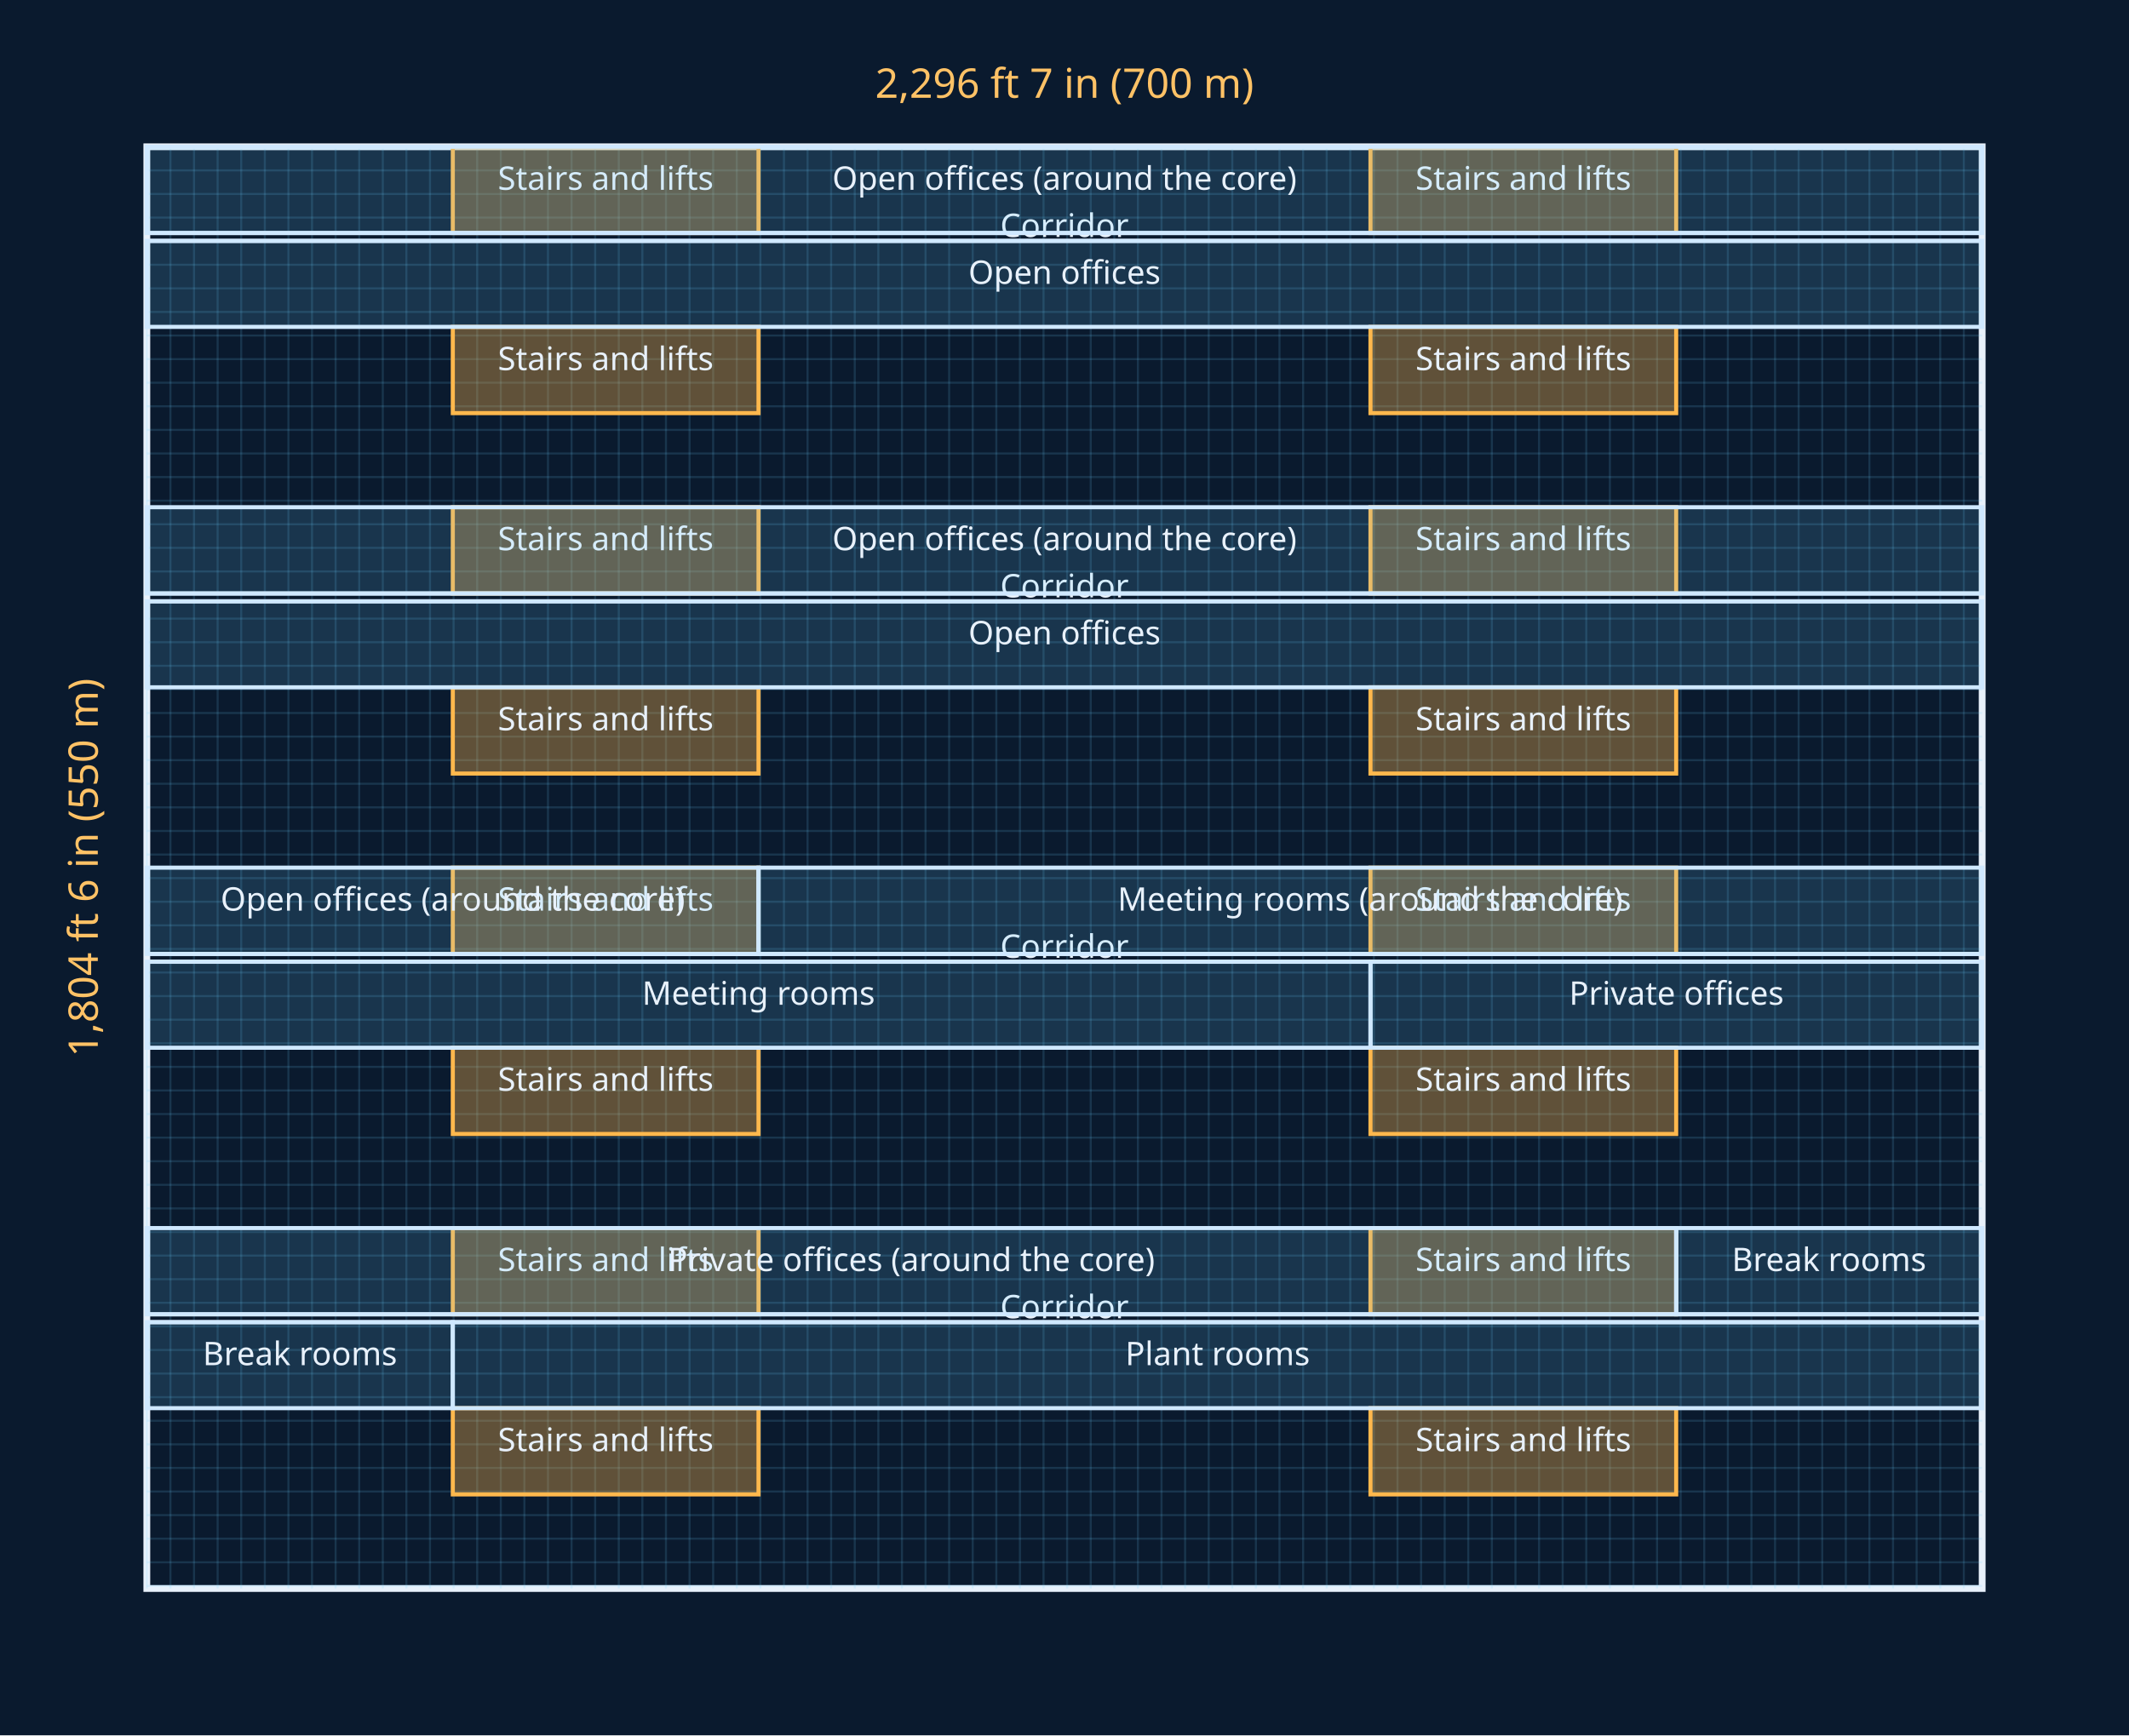
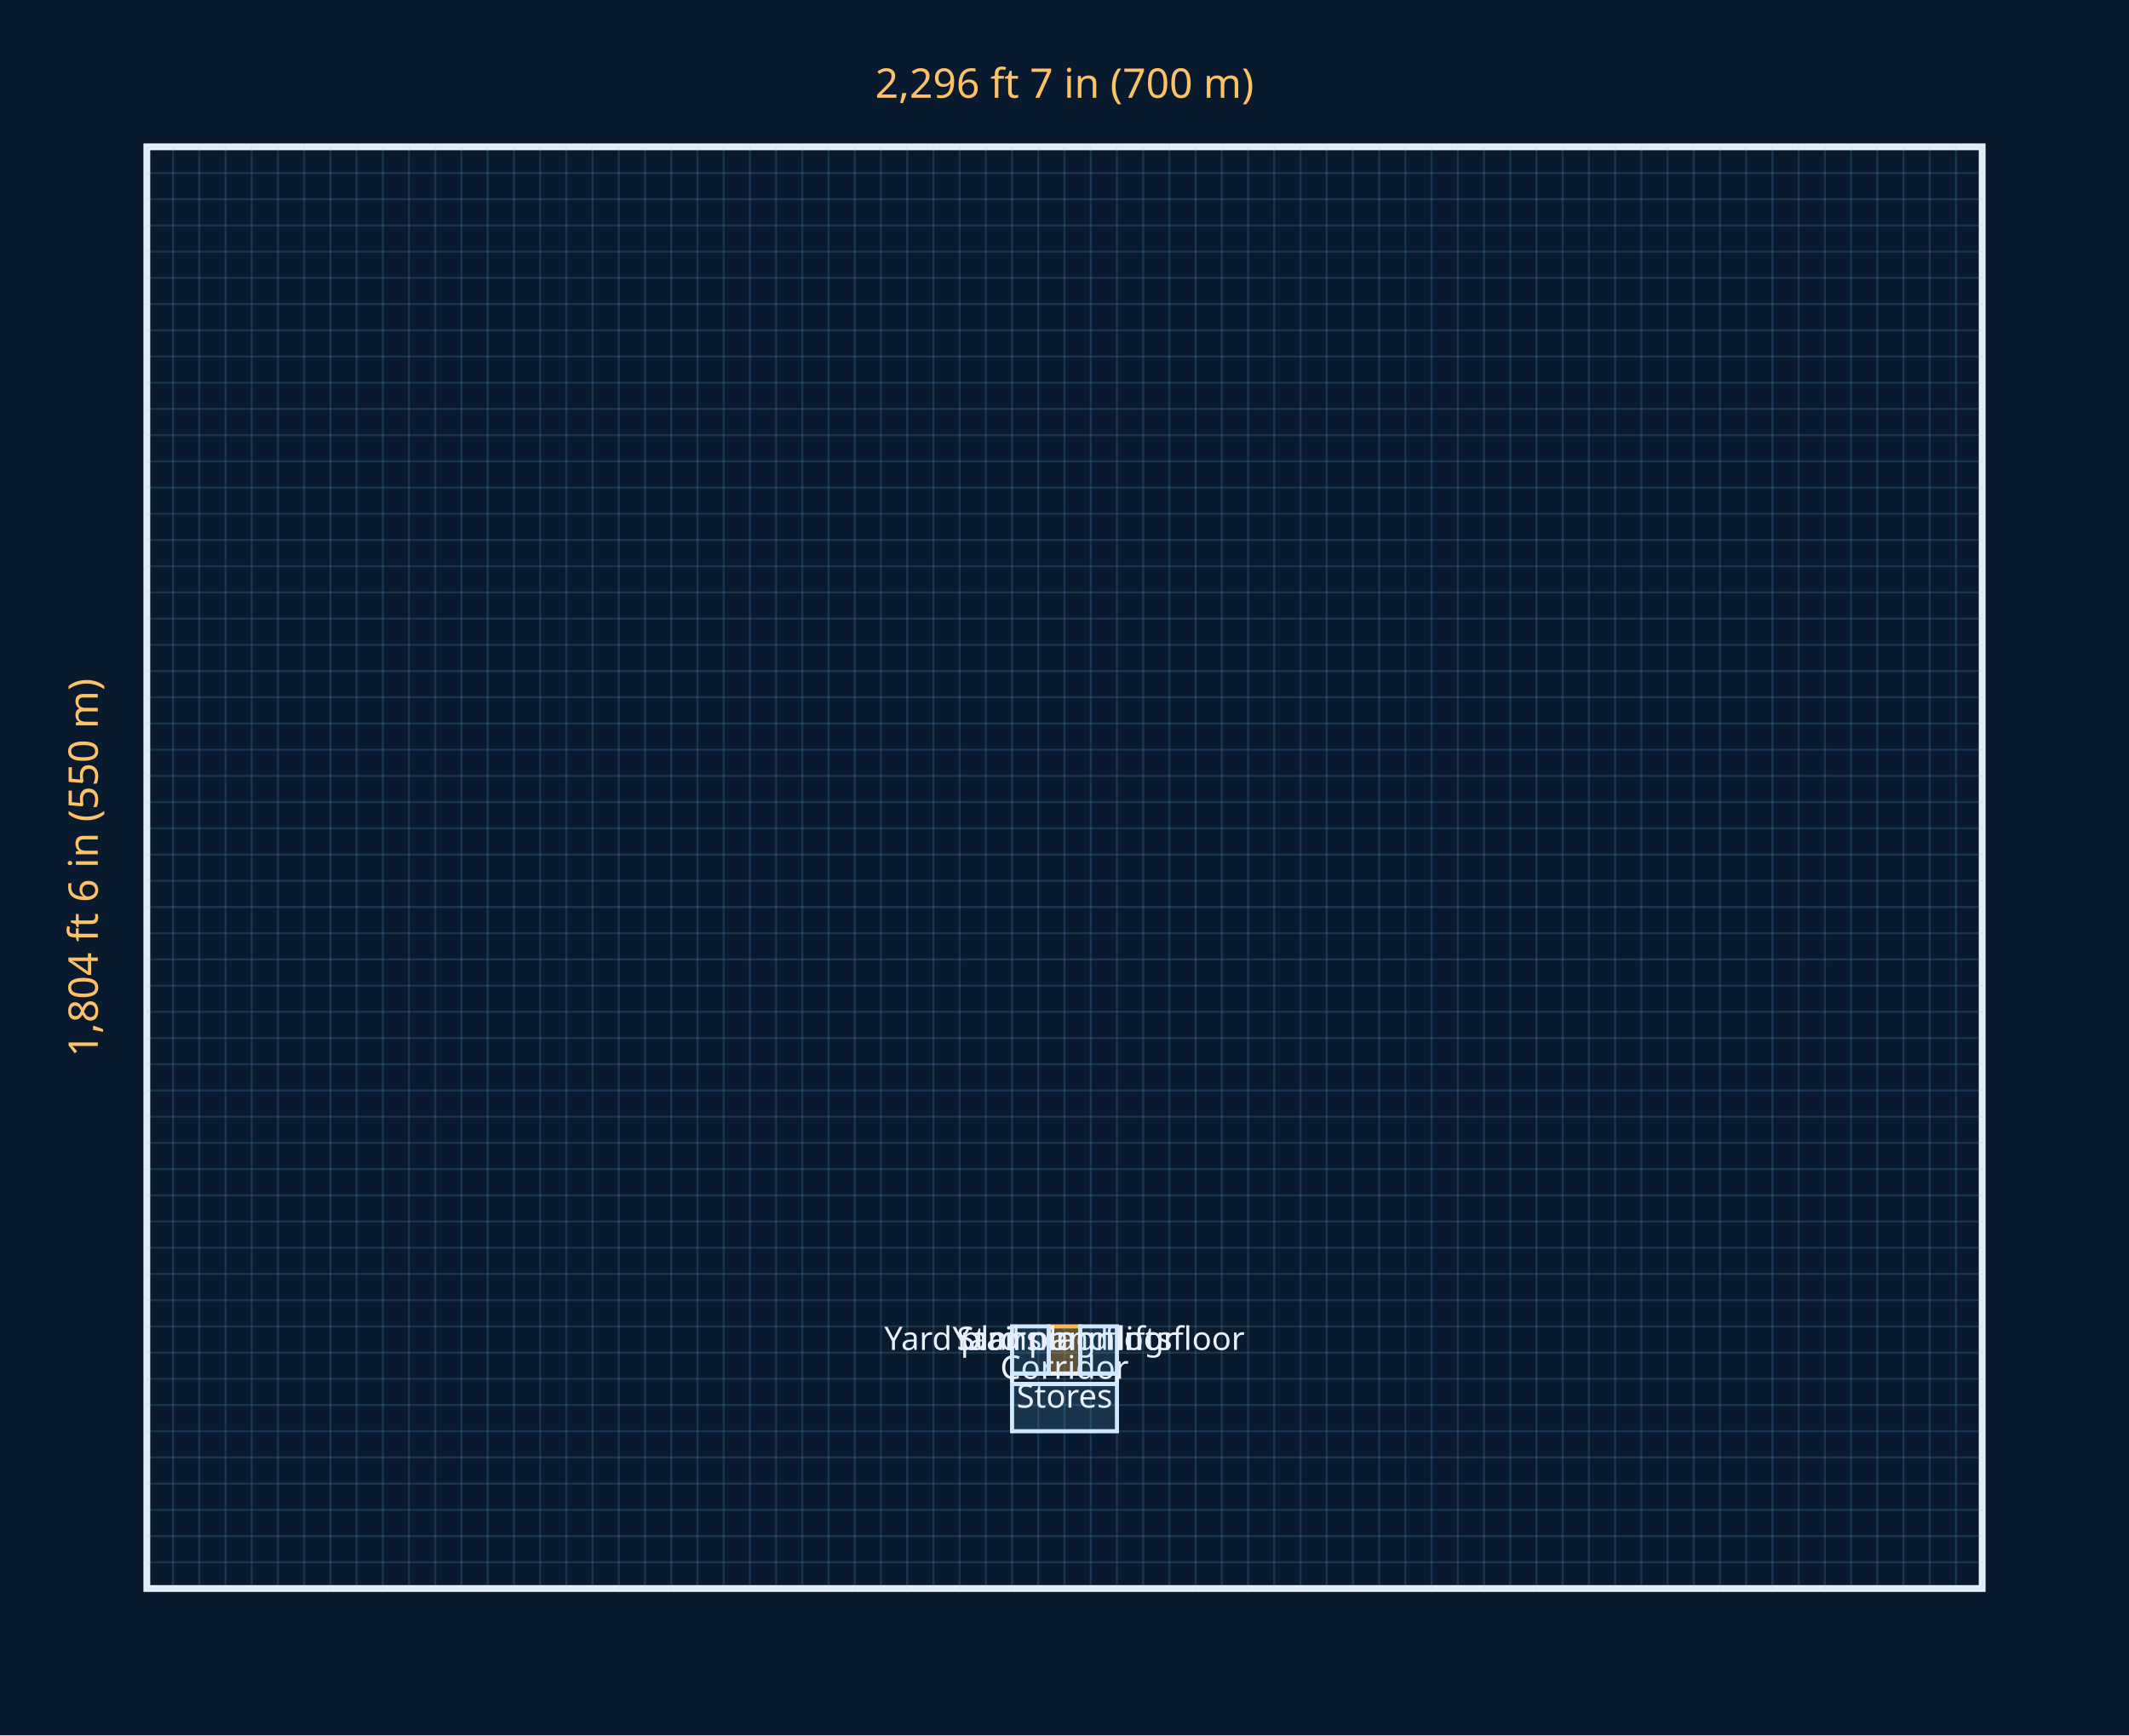
<svg xmlns="http://www.w3.org/2000/svg" viewBox="-56.0 -56.0 812.0 662.0" font-family="Segoe UI, sans-serif">
  <rect x="-56.0" y="-56.0" width="812.0" height="662.0" fill="#0a1a2e" />
  <rect x="0" y="0" width="700.0" height="550.0" fill="none" stroke="#e8f1fb" stroke-width="2.59" />
  <line x1="0.0" y1="0" x2="0.0" y2="550.0" stroke="#6fd0ff" stroke-opacity=".15" stroke-width="0.78" />
-   <line x1="9.0" y1="0" x2="9.0" y2="550.0" stroke="#6fd0ff" stroke-opacity=".15" stroke-width="0.78" />
-   <line x1="18.0" y1="0" x2="18.0" y2="550.0" stroke="#6fd0ff" stroke-opacity=".15" stroke-width="0.78" />
-   <line x1="27.0" y1="0" x2="27.0" y2="550.0" stroke="#6fd0ff" stroke-opacity=".15" stroke-width="0.78" />
-   <line x1="36.0" y1="0" x2="36.0" y2="550.0" stroke="#6fd0ff" stroke-opacity=".15" stroke-width="0.78" />
-   <line x1="45.0" y1="0" x2="45.0" y2="550.0" stroke="#6fd0ff" stroke-opacity=".15" stroke-width="0.78" />
-   <line x1="54.0" y1="0" x2="54.0" y2="550.0" stroke="#6fd0ff" stroke-opacity=".15" stroke-width="0.78" />
-   <line x1="63.0" y1="0" x2="63.0" y2="550.0" stroke="#6fd0ff" stroke-opacity=".15" stroke-width="0.78" />
-   <line x1="72.0" y1="0" x2="72.0" y2="550.0" stroke="#6fd0ff" stroke-opacity=".15" stroke-width="0.78" />
-   <line x1="81.0" y1="0" x2="81.0" y2="550.0" stroke="#6fd0ff" stroke-opacity=".15" stroke-width="0.78" />
+   <line x1="10.0" y1="0" x2="10.0" y2="550.0" stroke="#6fd0ff" stroke-opacity=".15" stroke-width="0.78" />
+   <line x1="20.0" y1="0" x2="20.0" y2="550.0" stroke="#6fd0ff" stroke-opacity=".15" stroke-width="0.78" />
+   <line x1="30.0" y1="0" x2="30.0" y2="550.0" stroke="#6fd0ff" stroke-opacity=".15" stroke-width="0.78" />
+   <line x1="40.0" y1="0" x2="40.0" y2="550.0" stroke="#6fd0ff" stroke-opacity=".15" stroke-width="0.78" />
+   <line x1="50.0" y1="0" x2="50.0" y2="550.0" stroke="#6fd0ff" stroke-opacity=".15" stroke-width="0.78" />
+   <line x1="60.0" y1="0" x2="60.0" y2="550.0" stroke="#6fd0ff" stroke-opacity=".15" stroke-width="0.78" />
+   <line x1="70.0" y1="0" x2="70.0" y2="550.0" stroke="#6fd0ff" stroke-opacity=".15" stroke-width="0.78" />
+   <line x1="80.0" y1="0" x2="80.0" y2="550.0" stroke="#6fd0ff" stroke-opacity=".15" stroke-width="0.78" />
  <line x1="90.0" y1="0" x2="90.0" y2="550.0" stroke="#6fd0ff" stroke-opacity=".15" stroke-width="0.78" />
-   <line x1="99.0" y1="0" x2="99.0" y2="550.0" stroke="#6fd0ff" stroke-opacity=".15" stroke-width="0.78" />
-   <line x1="108.0" y1="0" x2="108.0" y2="550.0" stroke="#6fd0ff" stroke-opacity=".15" stroke-width="0.78" />
-   <line x1="117.0" y1="0" x2="117.0" y2="550.0" stroke="#6fd0ff" stroke-opacity=".15" stroke-width="0.78" />
-   <line x1="126.0" y1="0" x2="126.0" y2="550.0" stroke="#6fd0ff" stroke-opacity=".15" stroke-width="0.78" />
-   <line x1="135.0" y1="0" x2="135.0" y2="550.0" stroke="#6fd0ff" stroke-opacity=".15" stroke-width="0.78" />
-   <line x1="144.0" y1="0" x2="144.0" y2="550.0" stroke="#6fd0ff" stroke-opacity=".15" stroke-width="0.78" />
-   <line x1="153.0" y1="0" x2="153.0" y2="550.0" stroke="#6fd0ff" stroke-opacity=".15" stroke-width="0.78" />
-   <line x1="162.0" y1="0" x2="162.0" y2="550.0" stroke="#6fd0ff" stroke-opacity=".15" stroke-width="0.78" />
-   <line x1="171.0" y1="0" x2="171.0" y2="550.0" stroke="#6fd0ff" stroke-opacity=".15" stroke-width="0.78" />
+   <line x1="100.0" y1="0" x2="100.0" y2="550.0" stroke="#6fd0ff" stroke-opacity=".15" stroke-width="0.78" />
+   <line x1="110.0" y1="0" x2="110.0" y2="550.0" stroke="#6fd0ff" stroke-opacity=".15" stroke-width="0.78" />
+   <line x1="120.0" y1="0" x2="120.0" y2="550.0" stroke="#6fd0ff" stroke-opacity=".15" stroke-width="0.78" />
+   <line x1="130.0" y1="0" x2="130.0" y2="550.0" stroke="#6fd0ff" stroke-opacity=".15" stroke-width="0.78" />
+   <line x1="140.0" y1="0" x2="140.0" y2="550.0" stroke="#6fd0ff" stroke-opacity=".15" stroke-width="0.78" />
+   <line x1="150.0" y1="0" x2="150.0" y2="550.0" stroke="#6fd0ff" stroke-opacity=".15" stroke-width="0.78" />
+   <line x1="160.0" y1="0" x2="160.0" y2="550.0" stroke="#6fd0ff" stroke-opacity=".15" stroke-width="0.78" />
+   <line x1="170.0" y1="0" x2="170.0" y2="550.0" stroke="#6fd0ff" stroke-opacity=".15" stroke-width="0.78" />
  <line x1="180.0" y1="0" x2="180.0" y2="550.0" stroke="#6fd0ff" stroke-opacity=".15" stroke-width="0.78" />
-   <line x1="189.0" y1="0" x2="189.0" y2="550.0" stroke="#6fd0ff" stroke-opacity=".15" stroke-width="0.78" />
-   <line x1="198.0" y1="0" x2="198.0" y2="550.0" stroke="#6fd0ff" stroke-opacity=".15" stroke-width="0.78" />
-   <line x1="207.0" y1="0" x2="207.0" y2="550.0" stroke="#6fd0ff" stroke-opacity=".15" stroke-width="0.78" />
-   <line x1="216.0" y1="0" x2="216.0" y2="550.0" stroke="#6fd0ff" stroke-opacity=".15" stroke-width="0.78" />
-   <line x1="225.0" y1="0" x2="225.0" y2="550.0" stroke="#6fd0ff" stroke-opacity=".15" stroke-width="0.78" />
-   <line x1="234.0" y1="0" x2="234.0" y2="550.0" stroke="#6fd0ff" stroke-opacity=".15" stroke-width="0.78" />
-   <line x1="243.0" y1="0" x2="243.0" y2="550.0" stroke="#6fd0ff" stroke-opacity=".15" stroke-width="0.78" />
-   <line x1="252.0" y1="0" x2="252.0" y2="550.0" stroke="#6fd0ff" stroke-opacity=".15" stroke-width="0.78" />
-   <line x1="261.0" y1="0" x2="261.0" y2="550.0" stroke="#6fd0ff" stroke-opacity=".15" stroke-width="0.78" />
+   <line x1="190.0" y1="0" x2="190.0" y2="550.0" stroke="#6fd0ff" stroke-opacity=".15" stroke-width="0.78" />
+   <line x1="200.0" y1="0" x2="200.0" y2="550.0" stroke="#6fd0ff" stroke-opacity=".15" stroke-width="0.78" />
+   <line x1="210.0" y1="0" x2="210.0" y2="550.0" stroke="#6fd0ff" stroke-opacity=".15" stroke-width="0.78" />
+   <line x1="220.0" y1="0" x2="220.0" y2="550.0" stroke="#6fd0ff" stroke-opacity=".15" stroke-width="0.78" />
+   <line x1="230.0" y1="0" x2="230.0" y2="550.0" stroke="#6fd0ff" stroke-opacity=".15" stroke-width="0.78" />
+   <line x1="240.0" y1="0" x2="240.0" y2="550.0" stroke="#6fd0ff" stroke-opacity=".15" stroke-width="0.78" />
+   <line x1="250.0" y1="0" x2="250.0" y2="550.0" stroke="#6fd0ff" stroke-opacity=".15" stroke-width="0.78" />
+   <line x1="260.0" y1="0" x2="260.0" y2="550.0" stroke="#6fd0ff" stroke-opacity=".15" stroke-width="0.78" />
  <line x1="270.0" y1="0" x2="270.0" y2="550.0" stroke="#6fd0ff" stroke-opacity=".15" stroke-width="0.78" />
-   <line x1="279.0" y1="0" x2="279.0" y2="550.0" stroke="#6fd0ff" stroke-opacity=".15" stroke-width="0.78" />
-   <line x1="288.0" y1="0" x2="288.0" y2="550.0" stroke="#6fd0ff" stroke-opacity=".15" stroke-width="0.78" />
-   <line x1="297.0" y1="0" x2="297.0" y2="550.0" stroke="#6fd0ff" stroke-opacity=".15" stroke-width="0.78" />
-   <line x1="306.0" y1="0" x2="306.0" y2="550.0" stroke="#6fd0ff" stroke-opacity=".15" stroke-width="0.78" />
-   <line x1="315.0" y1="0" x2="315.0" y2="550.0" stroke="#6fd0ff" stroke-opacity=".15" stroke-width="0.78" />
-   <line x1="324.0" y1="0" x2="324.0" y2="550.0" stroke="#6fd0ff" stroke-opacity=".15" stroke-width="0.78" />
-   <line x1="333.0" y1="0" x2="333.0" y2="550.0" stroke="#6fd0ff" stroke-opacity=".15" stroke-width="0.78" />
-   <line x1="342.0" y1="0" x2="342.0" y2="550.0" stroke="#6fd0ff" stroke-opacity=".15" stroke-width="0.78" />
-   <line x1="351.0" y1="0" x2="351.0" y2="550.0" stroke="#6fd0ff" stroke-opacity=".15" stroke-width="0.78" />
+   <line x1="280.0" y1="0" x2="280.0" y2="550.0" stroke="#6fd0ff" stroke-opacity=".15" stroke-width="0.78" />
+   <line x1="290.0" y1="0" x2="290.0" y2="550.0" stroke="#6fd0ff" stroke-opacity=".15" stroke-width="0.78" />
+   <line x1="300.0" y1="0" x2="300.0" y2="550.0" stroke="#6fd0ff" stroke-opacity=".15" stroke-width="0.78" />
+   <line x1="310.0" y1="0" x2="310.0" y2="550.0" stroke="#6fd0ff" stroke-opacity=".15" stroke-width="0.78" />
+   <line x1="320.0" y1="0" x2="320.0" y2="550.0" stroke="#6fd0ff" stroke-opacity=".15" stroke-width="0.78" />
+   <line x1="330.0" y1="0" x2="330.0" y2="550.0" stroke="#6fd0ff" stroke-opacity=".15" stroke-width="0.78" />
+   <line x1="340.0" y1="0" x2="340.0" y2="550.0" stroke="#6fd0ff" stroke-opacity=".15" stroke-width="0.78" />
+   <line x1="350.0" y1="0" x2="350.0" y2="550.0" stroke="#6fd0ff" stroke-opacity=".15" stroke-width="0.78" />
  <line x1="360.0" y1="0" x2="360.0" y2="550.0" stroke="#6fd0ff" stroke-opacity=".15" stroke-width="0.78" />
-   <line x1="369.0" y1="0" x2="369.0" y2="550.0" stroke="#6fd0ff" stroke-opacity=".15" stroke-width="0.78" />
-   <line x1="378.0" y1="0" x2="378.0" y2="550.0" stroke="#6fd0ff" stroke-opacity=".15" stroke-width="0.78" />
-   <line x1="387.0" y1="0" x2="387.0" y2="550.0" stroke="#6fd0ff" stroke-opacity=".15" stroke-width="0.78" />
-   <line x1="396.0" y1="0" x2="396.0" y2="550.0" stroke="#6fd0ff" stroke-opacity=".15" stroke-width="0.78" />
-   <line x1="405.0" y1="0" x2="405.0" y2="550.0" stroke="#6fd0ff" stroke-opacity=".15" stroke-width="0.78" />
-   <line x1="414.0" y1="0" x2="414.0" y2="550.0" stroke="#6fd0ff" stroke-opacity=".15" stroke-width="0.78" />
-   <line x1="423.0" y1="0" x2="423.0" y2="550.0" stroke="#6fd0ff" stroke-opacity=".15" stroke-width="0.78" />
-   <line x1="432.0" y1="0" x2="432.0" y2="550.0" stroke="#6fd0ff" stroke-opacity=".15" stroke-width="0.78" />
-   <line x1="441.0" y1="0" x2="441.0" y2="550.0" stroke="#6fd0ff" stroke-opacity=".15" stroke-width="0.78" />
+   <line x1="370.0" y1="0" x2="370.0" y2="550.0" stroke="#6fd0ff" stroke-opacity=".15" stroke-width="0.78" />
+   <line x1="380.0" y1="0" x2="380.0" y2="550.0" stroke="#6fd0ff" stroke-opacity=".15" stroke-width="0.78" />
+   <line x1="390.0" y1="0" x2="390.0" y2="550.0" stroke="#6fd0ff" stroke-opacity=".15" stroke-width="0.78" />
+   <line x1="400.0" y1="0" x2="400.0" y2="550.0" stroke="#6fd0ff" stroke-opacity=".15" stroke-width="0.78" />
+   <line x1="410.0" y1="0" x2="410.0" y2="550.0" stroke="#6fd0ff" stroke-opacity=".15" stroke-width="0.78" />
+   <line x1="420.0" y1="0" x2="420.0" y2="550.0" stroke="#6fd0ff" stroke-opacity=".15" stroke-width="0.78" />
+   <line x1="430.0" y1="0" x2="430.0" y2="550.0" stroke="#6fd0ff" stroke-opacity=".15" stroke-width="0.78" />
+   <line x1="440.0" y1="0" x2="440.0" y2="550.0" stroke="#6fd0ff" stroke-opacity=".15" stroke-width="0.78" />
  <line x1="450.0" y1="0" x2="450.0" y2="550.0" stroke="#6fd0ff" stroke-opacity=".15" stroke-width="0.78" />
-   <line x1="459.0" y1="0" x2="459.0" y2="550.0" stroke="#6fd0ff" stroke-opacity=".15" stroke-width="0.78" />
-   <line x1="468.0" y1="0" x2="468.0" y2="550.0" stroke="#6fd0ff" stroke-opacity=".15" stroke-width="0.78" />
-   <line x1="477.0" y1="0" x2="477.0" y2="550.0" stroke="#6fd0ff" stroke-opacity=".15" stroke-width="0.78" />
-   <line x1="486.0" y1="0" x2="486.0" y2="550.0" stroke="#6fd0ff" stroke-opacity=".15" stroke-width="0.78" />
-   <line x1="495.0" y1="0" x2="495.0" y2="550.0" stroke="#6fd0ff" stroke-opacity=".15" stroke-width="0.78" />
-   <line x1="504.0" y1="0" x2="504.0" y2="550.0" stroke="#6fd0ff" stroke-opacity=".15" stroke-width="0.78" />
-   <line x1="513.0" y1="0" x2="513.0" y2="550.0" stroke="#6fd0ff" stroke-opacity=".15" stroke-width="0.78" />
-   <line x1="522.0" y1="0" x2="522.0" y2="550.0" stroke="#6fd0ff" stroke-opacity=".15" stroke-width="0.78" />
-   <line x1="531.0" y1="0" x2="531.0" y2="550.0" stroke="#6fd0ff" stroke-opacity=".15" stroke-width="0.78" />
+   <line x1="460.0" y1="0" x2="460.0" y2="550.0" stroke="#6fd0ff" stroke-opacity=".15" stroke-width="0.78" />
+   <line x1="470.0" y1="0" x2="470.0" y2="550.0" stroke="#6fd0ff" stroke-opacity=".15" stroke-width="0.78" />
+   <line x1="480.0" y1="0" x2="480.0" y2="550.0" stroke="#6fd0ff" stroke-opacity=".15" stroke-width="0.78" />
+   <line x1="490.0" y1="0" x2="490.0" y2="550.0" stroke="#6fd0ff" stroke-opacity=".15" stroke-width="0.78" />
+   <line x1="500.0" y1="0" x2="500.0" y2="550.0" stroke="#6fd0ff" stroke-opacity=".15" stroke-width="0.78" />
+   <line x1="510.0" y1="0" x2="510.0" y2="550.0" stroke="#6fd0ff" stroke-opacity=".15" stroke-width="0.78" />
+   <line x1="520.0" y1="0" x2="520.0" y2="550.0" stroke="#6fd0ff" stroke-opacity=".15" stroke-width="0.78" />
+   <line x1="530.0" y1="0" x2="530.0" y2="550.0" stroke="#6fd0ff" stroke-opacity=".15" stroke-width="0.78" />
  <line x1="540.0" y1="0" x2="540.0" y2="550.0" stroke="#6fd0ff" stroke-opacity=".15" stroke-width="0.78" />
-   <line x1="549.0" y1="0" x2="549.0" y2="550.0" stroke="#6fd0ff" stroke-opacity=".15" stroke-width="0.78" />
-   <line x1="558.0" y1="0" x2="558.0" y2="550.0" stroke="#6fd0ff" stroke-opacity=".15" stroke-width="0.78" />
-   <line x1="567.0" y1="0" x2="567.0" y2="550.0" stroke="#6fd0ff" stroke-opacity=".15" stroke-width="0.78" />
-   <line x1="576.0" y1="0" x2="576.0" y2="550.0" stroke="#6fd0ff" stroke-opacity=".15" stroke-width="0.78" />
-   <line x1="585.0" y1="0" x2="585.0" y2="550.0" stroke="#6fd0ff" stroke-opacity=".15" stroke-width="0.78" />
-   <line x1="594.0" y1="0" x2="594.0" y2="550.0" stroke="#6fd0ff" stroke-opacity=".15" stroke-width="0.78" />
-   <line x1="603.0" y1="0" x2="603.0" y2="550.0" stroke="#6fd0ff" stroke-opacity=".15" stroke-width="0.78" />
-   <line x1="612.0" y1="0" x2="612.0" y2="550.0" stroke="#6fd0ff" stroke-opacity=".15" stroke-width="0.78" />
-   <line x1="621.0" y1="0" x2="621.0" y2="550.0" stroke="#6fd0ff" stroke-opacity=".15" stroke-width="0.78" />
+   <line x1="550.0" y1="0" x2="550.0" y2="550.0" stroke="#6fd0ff" stroke-opacity=".15" stroke-width="0.78" />
+   <line x1="560.0" y1="0" x2="560.0" y2="550.0" stroke="#6fd0ff" stroke-opacity=".15" stroke-width="0.78" />
+   <line x1="570.0" y1="0" x2="570.0" y2="550.0" stroke="#6fd0ff" stroke-opacity=".15" stroke-width="0.78" />
+   <line x1="580.0" y1="0" x2="580.0" y2="550.0" stroke="#6fd0ff" stroke-opacity=".15" stroke-width="0.78" />
+   <line x1="590.0" y1="0" x2="590.0" y2="550.0" stroke="#6fd0ff" stroke-opacity=".15" stroke-width="0.78" />
+   <line x1="600.0" y1="0" x2="600.0" y2="550.0" stroke="#6fd0ff" stroke-opacity=".15" stroke-width="0.78" />
+   <line x1="610.0" y1="0" x2="610.0" y2="550.0" stroke="#6fd0ff" stroke-opacity=".15" stroke-width="0.78" />
+   <line x1="620.0" y1="0" x2="620.0" y2="550.0" stroke="#6fd0ff" stroke-opacity=".15" stroke-width="0.78" />
  <line x1="630.0" y1="0" x2="630.0" y2="550.0" stroke="#6fd0ff" stroke-opacity=".15" stroke-width="0.78" />
-   <line x1="639.0" y1="0" x2="639.0" y2="550.0" stroke="#6fd0ff" stroke-opacity=".15" stroke-width="0.78" />
-   <line x1="648.0" y1="0" x2="648.0" y2="550.0" stroke="#6fd0ff" stroke-opacity=".15" stroke-width="0.78" />
-   <line x1="657.0" y1="0" x2="657.0" y2="550.0" stroke="#6fd0ff" stroke-opacity=".15" stroke-width="0.78" />
-   <line x1="666.0" y1="0" x2="666.0" y2="550.0" stroke="#6fd0ff" stroke-opacity=".15" stroke-width="0.78" />
-   <line x1="675.0" y1="0" x2="675.0" y2="550.0" stroke="#6fd0ff" stroke-opacity=".15" stroke-width="0.78" />
-   <line x1="684.0" y1="0" x2="684.0" y2="550.0" stroke="#6fd0ff" stroke-opacity=".15" stroke-width="0.78" />
-   <line x1="693.0" y1="0" x2="693.0" y2="550.0" stroke="#6fd0ff" stroke-opacity=".15" stroke-width="0.78" />
+   <line x1="640.0" y1="0" x2="640.0" y2="550.0" stroke="#6fd0ff" stroke-opacity=".15" stroke-width="0.78" />
+   <line x1="650.0" y1="0" x2="650.0" y2="550.0" stroke="#6fd0ff" stroke-opacity=".15" stroke-width="0.78" />
+   <line x1="660.0" y1="0" x2="660.0" y2="550.0" stroke="#6fd0ff" stroke-opacity=".15" stroke-width="0.78" />
+   <line x1="670.0" y1="0" x2="670.0" y2="550.0" stroke="#6fd0ff" stroke-opacity=".15" stroke-width="0.78" />
+   <line x1="680.0" y1="0" x2="680.0" y2="550.0" stroke="#6fd0ff" stroke-opacity=".15" stroke-width="0.78" />
+   <line x1="690.0" y1="0" x2="690.0" y2="550.0" stroke="#6fd0ff" stroke-opacity=".15" stroke-width="0.78" />
+   <line x1="700.0" y1="0" x2="700.0" y2="550.0" stroke="#6fd0ff" stroke-opacity=".15" stroke-width="0.78" />
  <line x1="0" y1="0.0" x2="700.0" y2="0.0" stroke="#6fd0ff" stroke-opacity=".15" stroke-width="0.78" />
-   <line x1="0" y1="9.0" x2="700.0" y2="9.0" stroke="#6fd0ff" stroke-opacity=".15" stroke-width="0.78" />
-   <line x1="0" y1="18.0" x2="700.0" y2="18.0" stroke="#6fd0ff" stroke-opacity=".15" stroke-width="0.78" />
-   <line x1="0" y1="27.0" x2="700.0" y2="27.0" stroke="#6fd0ff" stroke-opacity=".15" stroke-width="0.78" />
-   <line x1="0" y1="36.0" x2="700.0" y2="36.0" stroke="#6fd0ff" stroke-opacity=".15" stroke-width="0.78" />
-   <line x1="0" y1="45.0" x2="700.0" y2="45.0" stroke="#6fd0ff" stroke-opacity=".15" stroke-width="0.78" />
-   <line x1="0" y1="54.0" x2="700.0" y2="54.0" stroke="#6fd0ff" stroke-opacity=".15" stroke-width="0.78" />
-   <line x1="0" y1="63.0" x2="700.0" y2="63.0" stroke="#6fd0ff" stroke-opacity=".15" stroke-width="0.78" />
-   <line x1="0" y1="72.0" x2="700.0" y2="72.0" stroke="#6fd0ff" stroke-opacity=".15" stroke-width="0.78" />
-   <line x1="0" y1="81.0" x2="700.0" y2="81.0" stroke="#6fd0ff" stroke-opacity=".15" stroke-width="0.78" />
+   <line x1="0" y1="10.0" x2="700.0" y2="10.0" stroke="#6fd0ff" stroke-opacity=".15" stroke-width="0.78" />
+   <line x1="0" y1="20.0" x2="700.0" y2="20.0" stroke="#6fd0ff" stroke-opacity=".15" stroke-width="0.78" />
+   <line x1="0" y1="30.0" x2="700.0" y2="30.0" stroke="#6fd0ff" stroke-opacity=".15" stroke-width="0.78" />
+   <line x1="0" y1="40.0" x2="700.0" y2="40.0" stroke="#6fd0ff" stroke-opacity=".15" stroke-width="0.78" />
+   <line x1="0" y1="50.0" x2="700.0" y2="50.0" stroke="#6fd0ff" stroke-opacity=".15" stroke-width="0.78" />
+   <line x1="0" y1="60.0" x2="700.0" y2="60.0" stroke="#6fd0ff" stroke-opacity=".15" stroke-width="0.78" />
+   <line x1="0" y1="70.0" x2="700.0" y2="70.0" stroke="#6fd0ff" stroke-opacity=".15" stroke-width="0.78" />
+   <line x1="0" y1="80.0" x2="700.0" y2="80.0" stroke="#6fd0ff" stroke-opacity=".15" stroke-width="0.78" />
  <line x1="0" y1="90.0" x2="700.0" y2="90.0" stroke="#6fd0ff" stroke-opacity=".15" stroke-width="0.78" />
-   <line x1="0" y1="99.0" x2="700.0" y2="99.0" stroke="#6fd0ff" stroke-opacity=".15" stroke-width="0.78" />
-   <line x1="0" y1="108.0" x2="700.0" y2="108.0" stroke="#6fd0ff" stroke-opacity=".15" stroke-width="0.78" />
-   <line x1="0" y1="117.0" x2="700.0" y2="117.0" stroke="#6fd0ff" stroke-opacity=".15" stroke-width="0.78" />
-   <line x1="0" y1="126.0" x2="700.0" y2="126.0" stroke="#6fd0ff" stroke-opacity=".15" stroke-width="0.78" />
-   <line x1="0" y1="135.0" x2="700.0" y2="135.0" stroke="#6fd0ff" stroke-opacity=".15" stroke-width="0.78" />
-   <line x1="0" y1="144.0" x2="700.0" y2="144.0" stroke="#6fd0ff" stroke-opacity=".15" stroke-width="0.78" />
-   <line x1="0" y1="153.0" x2="700.0" y2="153.0" stroke="#6fd0ff" stroke-opacity=".15" stroke-width="0.78" />
-   <line x1="0" y1="162.0" x2="700.0" y2="162.0" stroke="#6fd0ff" stroke-opacity=".15" stroke-width="0.78" />
-   <line x1="0" y1="171.0" x2="700.0" y2="171.0" stroke="#6fd0ff" stroke-opacity=".15" stroke-width="0.78" />
+   <line x1="0" y1="100.0" x2="700.0" y2="100.0" stroke="#6fd0ff" stroke-opacity=".15" stroke-width="0.78" />
+   <line x1="0" y1="110.0" x2="700.0" y2="110.0" stroke="#6fd0ff" stroke-opacity=".15" stroke-width="0.78" />
+   <line x1="0" y1="120.0" x2="700.0" y2="120.0" stroke="#6fd0ff" stroke-opacity=".15" stroke-width="0.78" />
+   <line x1="0" y1="130.0" x2="700.0" y2="130.0" stroke="#6fd0ff" stroke-opacity=".15" stroke-width="0.78" />
+   <line x1="0" y1="140.0" x2="700.0" y2="140.0" stroke="#6fd0ff" stroke-opacity=".15" stroke-width="0.78" />
+   <line x1="0" y1="150.0" x2="700.0" y2="150.0" stroke="#6fd0ff" stroke-opacity=".15" stroke-width="0.78" />
+   <line x1="0" y1="160.0" x2="700.0" y2="160.0" stroke="#6fd0ff" stroke-opacity=".15" stroke-width="0.78" />
+   <line x1="0" y1="170.0" x2="700.0" y2="170.0" stroke="#6fd0ff" stroke-opacity=".15" stroke-width="0.78" />
  <line x1="0" y1="180.0" x2="700.0" y2="180.0" stroke="#6fd0ff" stroke-opacity=".15" stroke-width="0.78" />
-   <line x1="0" y1="189.0" x2="700.0" y2="189.0" stroke="#6fd0ff" stroke-opacity=".15" stroke-width="0.78" />
-   <line x1="0" y1="198.0" x2="700.0" y2="198.0" stroke="#6fd0ff" stroke-opacity=".15" stroke-width="0.78" />
-   <line x1="0" y1="207.0" x2="700.0" y2="207.0" stroke="#6fd0ff" stroke-opacity=".15" stroke-width="0.78" />
-   <line x1="0" y1="216.0" x2="700.0" y2="216.0" stroke="#6fd0ff" stroke-opacity=".15" stroke-width="0.78" />
-   <line x1="0" y1="225.0" x2="700.0" y2="225.0" stroke="#6fd0ff" stroke-opacity=".15" stroke-width="0.78" />
-   <line x1="0" y1="234.0" x2="700.0" y2="234.0" stroke="#6fd0ff" stroke-opacity=".15" stroke-width="0.78" />
-   <line x1="0" y1="243.0" x2="700.0" y2="243.0" stroke="#6fd0ff" stroke-opacity=".15" stroke-width="0.78" />
-   <line x1="0" y1="252.0" x2="700.0" y2="252.0" stroke="#6fd0ff" stroke-opacity=".15" stroke-width="0.78" />
-   <line x1="0" y1="261.0" x2="700.0" y2="261.0" stroke="#6fd0ff" stroke-opacity=".15" stroke-width="0.78" />
+   <line x1="0" y1="190.0" x2="700.0" y2="190.0" stroke="#6fd0ff" stroke-opacity=".15" stroke-width="0.78" />
+   <line x1="0" y1="200.0" x2="700.0" y2="200.0" stroke="#6fd0ff" stroke-opacity=".15" stroke-width="0.78" />
+   <line x1="0" y1="210.0" x2="700.0" y2="210.0" stroke="#6fd0ff" stroke-opacity=".15" stroke-width="0.78" />
+   <line x1="0" y1="220.0" x2="700.0" y2="220.0" stroke="#6fd0ff" stroke-opacity=".15" stroke-width="0.78" />
+   <line x1="0" y1="230.0" x2="700.0" y2="230.0" stroke="#6fd0ff" stroke-opacity=".15" stroke-width="0.78" />
+   <line x1="0" y1="240.0" x2="700.0" y2="240.0" stroke="#6fd0ff" stroke-opacity=".15" stroke-width="0.78" />
+   <line x1="0" y1="250.0" x2="700.0" y2="250.0" stroke="#6fd0ff" stroke-opacity=".15" stroke-width="0.78" />
+   <line x1="0" y1="260.0" x2="700.0" y2="260.0" stroke="#6fd0ff" stroke-opacity=".15" stroke-width="0.78" />
  <line x1="0" y1="270.0" x2="700.0" y2="270.0" stroke="#6fd0ff" stroke-opacity=".15" stroke-width="0.78" />
-   <line x1="0" y1="279.0" x2="700.0" y2="279.0" stroke="#6fd0ff" stroke-opacity=".15" stroke-width="0.78" />
-   <line x1="0" y1="288.0" x2="700.0" y2="288.0" stroke="#6fd0ff" stroke-opacity=".15" stroke-width="0.78" />
-   <line x1="0" y1="297.0" x2="700.0" y2="297.0" stroke="#6fd0ff" stroke-opacity=".15" stroke-width="0.78" />
-   <line x1="0" y1="306.0" x2="700.0" y2="306.0" stroke="#6fd0ff" stroke-opacity=".15" stroke-width="0.78" />
-   <line x1="0" y1="315.0" x2="700.0" y2="315.0" stroke="#6fd0ff" stroke-opacity=".15" stroke-width="0.78" />
-   <line x1="0" y1="324.0" x2="700.0" y2="324.0" stroke="#6fd0ff" stroke-opacity=".15" stroke-width="0.78" />
-   <line x1="0" y1="333.0" x2="700.0" y2="333.0" stroke="#6fd0ff" stroke-opacity=".15" stroke-width="0.78" />
-   <line x1="0" y1="342.0" x2="700.0" y2="342.0" stroke="#6fd0ff" stroke-opacity=".15" stroke-width="0.78" />
-   <line x1="0" y1="351.0" x2="700.0" y2="351.0" stroke="#6fd0ff" stroke-opacity=".15" stroke-width="0.78" />
+   <line x1="0" y1="280.0" x2="700.0" y2="280.0" stroke="#6fd0ff" stroke-opacity=".15" stroke-width="0.78" />
+   <line x1="0" y1="290.0" x2="700.0" y2="290.0" stroke="#6fd0ff" stroke-opacity=".15" stroke-width="0.78" />
+   <line x1="0" y1="300.0" x2="700.0" y2="300.0" stroke="#6fd0ff" stroke-opacity=".15" stroke-width="0.78" />
+   <line x1="0" y1="310.0" x2="700.0" y2="310.0" stroke="#6fd0ff" stroke-opacity=".15" stroke-width="0.78" />
+   <line x1="0" y1="320.0" x2="700.0" y2="320.0" stroke="#6fd0ff" stroke-opacity=".15" stroke-width="0.78" />
+   <line x1="0" y1="330.0" x2="700.0" y2="330.0" stroke="#6fd0ff" stroke-opacity=".15" stroke-width="0.78" />
+   <line x1="0" y1="340.0" x2="700.0" y2="340.0" stroke="#6fd0ff" stroke-opacity=".15" stroke-width="0.78" />
+   <line x1="0" y1="350.0" x2="700.0" y2="350.0" stroke="#6fd0ff" stroke-opacity=".15" stroke-width="0.78" />
  <line x1="0" y1="360.0" x2="700.0" y2="360.0" stroke="#6fd0ff" stroke-opacity=".15" stroke-width="0.78" />
-   <line x1="0" y1="369.0" x2="700.0" y2="369.0" stroke="#6fd0ff" stroke-opacity=".15" stroke-width="0.78" />
-   <line x1="0" y1="378.0" x2="700.0" y2="378.0" stroke="#6fd0ff" stroke-opacity=".15" stroke-width="0.78" />
-   <line x1="0" y1="387.0" x2="700.0" y2="387.0" stroke="#6fd0ff" stroke-opacity=".15" stroke-width="0.78" />
-   <line x1="0" y1="396.0" x2="700.0" y2="396.0" stroke="#6fd0ff" stroke-opacity=".15" stroke-width="0.78" />
-   <line x1="0" y1="405.0" x2="700.0" y2="405.0" stroke="#6fd0ff" stroke-opacity=".15" stroke-width="0.78" />
-   <line x1="0" y1="414.0" x2="700.0" y2="414.0" stroke="#6fd0ff" stroke-opacity=".15" stroke-width="0.78" />
-   <line x1="0" y1="423.0" x2="700.0" y2="423.0" stroke="#6fd0ff" stroke-opacity=".15" stroke-width="0.78" />
-   <line x1="0" y1="432.0" x2="700.0" y2="432.0" stroke="#6fd0ff" stroke-opacity=".15" stroke-width="0.78" />
-   <line x1="0" y1="441.0" x2="700.0" y2="441.0" stroke="#6fd0ff" stroke-opacity=".15" stroke-width="0.78" />
+   <line x1="0" y1="370.0" x2="700.0" y2="370.0" stroke="#6fd0ff" stroke-opacity=".15" stroke-width="0.78" />
+   <line x1="0" y1="380.0" x2="700.0" y2="380.0" stroke="#6fd0ff" stroke-opacity=".15" stroke-width="0.78" />
+   <line x1="0" y1="390.0" x2="700.0" y2="390.0" stroke="#6fd0ff" stroke-opacity=".15" stroke-width="0.78" />
+   <line x1="0" y1="400.0" x2="700.0" y2="400.0" stroke="#6fd0ff" stroke-opacity=".15" stroke-width="0.78" />
+   <line x1="0" y1="410.0" x2="700.0" y2="410.0" stroke="#6fd0ff" stroke-opacity=".15" stroke-width="0.78" />
+   <line x1="0" y1="420.0" x2="700.0" y2="420.0" stroke="#6fd0ff" stroke-opacity=".15" stroke-width="0.78" />
+   <line x1="0" y1="430.0" x2="700.0" y2="430.0" stroke="#6fd0ff" stroke-opacity=".15" stroke-width="0.78" />
+   <line x1="0" y1="440.0" x2="700.0" y2="440.0" stroke="#6fd0ff" stroke-opacity=".15" stroke-width="0.78" />
  <line x1="0" y1="450.0" x2="700.0" y2="450.0" stroke="#6fd0ff" stroke-opacity=".15" stroke-width="0.78" />
-   <line x1="0" y1="459.0" x2="700.0" y2="459.0" stroke="#6fd0ff" stroke-opacity=".15" stroke-width="0.78" />
-   <line x1="0" y1="468.0" x2="700.0" y2="468.0" stroke="#6fd0ff" stroke-opacity=".15" stroke-width="0.78" />
-   <line x1="0" y1="477.0" x2="700.0" y2="477.0" stroke="#6fd0ff" stroke-opacity=".15" stroke-width="0.78" />
-   <line x1="0" y1="486.0" x2="700.0" y2="486.0" stroke="#6fd0ff" stroke-opacity=".15" stroke-width="0.78" />
-   <line x1="0" y1="495.0" x2="700.0" y2="495.0" stroke="#6fd0ff" stroke-opacity=".15" stroke-width="0.78" />
-   <line x1="0" y1="504.0" x2="700.0" y2="504.0" stroke="#6fd0ff" stroke-opacity=".15" stroke-width="0.78" />
-   <line x1="0" y1="513.0" x2="700.0" y2="513.0" stroke="#6fd0ff" stroke-opacity=".15" stroke-width="0.78" />
-   <line x1="0" y1="522.0" x2="700.0" y2="522.0" stroke="#6fd0ff" stroke-opacity=".15" stroke-width="0.78" />
-   <line x1="0" y1="531.0" x2="700.0" y2="531.0" stroke="#6fd0ff" stroke-opacity=".15" stroke-width="0.78" />
+   <line x1="0" y1="460.0" x2="700.0" y2="460.0" stroke="#6fd0ff" stroke-opacity=".15" stroke-width="0.78" />
+   <line x1="0" y1="470.0" x2="700.0" y2="470.0" stroke="#6fd0ff" stroke-opacity=".15" stroke-width="0.78" />
+   <line x1="0" y1="480.0" x2="700.0" y2="480.0" stroke="#6fd0ff" stroke-opacity=".15" stroke-width="0.78" />
+   <line x1="0" y1="490.0" x2="700.0" y2="490.0" stroke="#6fd0ff" stroke-opacity=".15" stroke-width="0.78" />
+   <line x1="0" y1="500.0" x2="700.0" y2="500.0" stroke="#6fd0ff" stroke-opacity=".15" stroke-width="0.78" />
+   <line x1="0" y1="510.0" x2="700.0" y2="510.0" stroke="#6fd0ff" stroke-opacity=".15" stroke-width="0.78" />
+   <line x1="0" y1="520.0" x2="700.0" y2="520.0" stroke="#6fd0ff" stroke-opacity=".15" stroke-width="0.78" />
+   <line x1="0" y1="530.0" x2="700.0" y2="530.0" stroke="#6fd0ff" stroke-opacity=".15" stroke-width="0.78" />
  <line x1="0" y1="540.0" x2="700.0" y2="540.0" stroke="#6fd0ff" stroke-opacity=".15" stroke-width="0.78" />
-   <line x1="0" y1="549.0" x2="700.0" y2="549.0" stroke="#6fd0ff" stroke-opacity=".15" stroke-width="0.78" />
-   <polygon points="116.7,0.0 233.3,0.0 233.3,32.9 116.7,32.9" fill="rgba(255,184,77,.35)" stroke="#ffb84d" stroke-width="1.56" />
-   <text x="175.0" y="16.4" font-size="12.4" fill="#e8f1fb" text-anchor="middle">Stairs and lifts</text>
-   <polygon points="466.7,0.0 583.3,0.0 583.3,32.9 466.7,32.9" fill="rgba(255,184,77,.35)" stroke="#ffb84d" stroke-width="1.56" />
-   <text x="525.0" y="16.4" font-size="12.4" fill="#e8f1fb" text-anchor="middle">Stairs and lifts</text>
-   <polygon points="116.7,68.7 233.3,68.7 233.3,101.6 116.7,101.6" fill="rgba(255,184,77,.35)" stroke="#ffb84d" stroke-width="1.56" />
-   <text x="175.0" y="85.2" font-size="12.4" fill="#e8f1fb" text-anchor="middle">Stairs and lifts</text>
-   <polygon points="466.7,68.7 583.3,68.7 583.3,101.6 466.7,101.6" fill="rgba(255,184,77,.35)" stroke="#ffb84d" stroke-width="1.56" />
-   <text x="525.0" y="85.2" font-size="12.4" fill="#e8f1fb" text-anchor="middle">Stairs and lifts</text>
-   <polygon points="116.7,137.5 233.3,137.5 233.3,170.4 116.7,170.4" fill="rgba(255,184,77,.35)" stroke="#ffb84d" stroke-width="1.56" />
-   <text x="175.0" y="153.9" font-size="12.4" fill="#e8f1fb" text-anchor="middle">Stairs and lifts</text>
-   <polygon points="466.7,137.5 583.3,137.5 583.3,170.4 466.7,170.4" fill="rgba(255,184,77,.35)" stroke="#ffb84d" stroke-width="1.56" />
-   <text x="525.0" y="153.9" font-size="12.4" fill="#e8f1fb" text-anchor="middle">Stairs and lifts</text>
-   <polygon points="116.7,206.2 233.3,206.2 233.3,239.1 116.7,239.1" fill="rgba(255,184,77,.35)" stroke="#ffb84d" stroke-width="1.56" />
-   <text x="175.0" y="222.6" font-size="12.4" fill="#e8f1fb" text-anchor="middle">Stairs and lifts</text>
-   <polygon points="466.7,206.2 583.3,206.2 583.3,239.1 466.7,239.1" fill="rgba(255,184,77,.35)" stroke="#ffb84d" stroke-width="1.56" />
-   <text x="525.0" y="222.6" font-size="12.4" fill="#e8f1fb" text-anchor="middle">Stairs and lifts</text>
-   <polygon points="116.7,275.0 233.3,275.0 233.3,307.9 116.7,307.9" fill="rgba(255,184,77,.35)" stroke="#ffb84d" stroke-width="1.56" />
-   <text x="175.0" y="291.4" font-size="12.4" fill="#e8f1fb" text-anchor="middle">Stairs and lifts</text>
-   <polygon points="466.7,275.0 583.3,275.0 583.3,307.9 466.7,307.9" fill="rgba(255,184,77,.35)" stroke="#ffb84d" stroke-width="1.56" />
-   <text x="525.0" y="291.4" font-size="12.4" fill="#e8f1fb" text-anchor="middle">Stairs and lifts</text>
-   <polygon points="116.7,343.7 233.3,343.7 233.3,376.6 116.7,376.6" fill="rgba(255,184,77,.35)" stroke="#ffb84d" stroke-width="1.56" />
-   <text x="175.0" y="360.1" font-size="12.4" fill="#e8f1fb" text-anchor="middle">Stairs and lifts</text>
-   <polygon points="466.7,343.7 583.3,343.7 583.3,376.6 466.7,376.6" fill="rgba(255,184,77,.35)" stroke="#ffb84d" stroke-width="1.56" />
-   <text x="525.0" y="360.1" font-size="12.4" fill="#e8f1fb" text-anchor="middle">Stairs and lifts</text>
-   <polygon points="116.7,412.5 233.3,412.5 233.3,445.4 116.7,445.4" fill="rgba(255,184,77,.35)" stroke="#ffb84d" stroke-width="1.56" />
-   <text x="175.0" y="428.9" font-size="12.4" fill="#e8f1fb" text-anchor="middle">Stairs and lifts</text>
-   <polygon points="466.7,412.5 583.3,412.5 583.3,445.4 466.7,445.4" fill="rgba(255,184,77,.35)" stroke="#ffb84d" stroke-width="1.56" />
-   <text x="525.0" y="428.9" font-size="12.4" fill="#e8f1fb" text-anchor="middle">Stairs and lifts</text>
-   <polygon points="116.7,481.2 233.3,481.2 233.3,514.1 116.7,514.1" fill="rgba(255,184,77,.35)" stroke="#ffb84d" stroke-width="1.56" />
-   <text x="175.0" y="497.6" font-size="12.4" fill="#e8f1fb" text-anchor="middle">Stairs and lifts</text>
-   <polygon points="466.7,481.2 583.3,481.2 583.3,514.1 466.7,514.1" fill="rgba(255,184,77,.35)" stroke="#ffb84d" stroke-width="1.56" />
-   <text x="525.0" y="497.6" font-size="12.4" fill="#e8f1fb" text-anchor="middle">Stairs and lifts</text>
-   <polygon points="0.0,32.9 700.0,32.9 700.0,35.9 0.0,35.9" fill="none" stroke="#e8f1fb" stroke-width="1.56" />
-   <text x="350.0" y="34.4" font-size="12.4" fill="#e8f1fb" text-anchor="middle">Corridor</text>
-   <polygon points="0.0,170.4 700.0,170.4 700.0,173.4 0.0,173.4" fill="none" stroke="#e8f1fb" stroke-width="1.56" />
-   <text x="350.0" y="171.9" font-size="12.4" fill="#e8f1fb" text-anchor="middle">Corridor</text>
-   <polygon points="0.0,307.9 700.0,307.9 700.0,310.9 0.0,310.9" fill="none" stroke="#e8f1fb" stroke-width="1.56" />
-   <text x="350.0" y="309.4" font-size="12.4" fill="#e8f1fb" text-anchor="middle">Corridor</text>
-   <polygon points="0.0,445.4 700.0,445.4 700.0,448.4 0.0,448.4" fill="none" stroke="#e8f1fb" stroke-width="1.56" />
-   <text x="350.0" y="446.9" font-size="12.4" fill="#e8f1fb" text-anchor="middle">Corridor</text>
-   <polygon points="0.0,0.0 700.0,0.0 700.0,32.9 0.0,32.9" fill="rgba(111,208,255,.15)" stroke="#cfe8ff" stroke-width="1.56" />
-   <text x="350.0" y="16.4" font-size="12.4" fill="#e8f1fb" text-anchor="middle">Open offices (around the core)</text>
-   <polygon points="0.0,35.9 700.0,35.9 700.0,68.7 0.0,68.7" fill="rgba(111,208,255,.15)" stroke="#cfe8ff" stroke-width="1.56" />
-   <text x="350.0" y="52.3" font-size="12.4" fill="#e8f1fb" text-anchor="middle">Open offices</text>
-   <polygon points="0.0,137.5 700.0,137.5 700.0,170.4 0.0,170.4" fill="rgba(111,208,255,.15)" stroke="#cfe8ff" stroke-width="1.56" />
-   <text x="350.0" y="153.9" font-size="12.4" fill="#e8f1fb" text-anchor="middle">Open offices (around the core)</text>
-   <polygon points="0.0,173.4 700.0,173.4 700.0,206.2 0.0,206.2" fill="rgba(111,208,255,.15)" stroke="#cfe8ff" stroke-width="1.56" />
-   <text x="350.0" y="189.8" font-size="12.4" fill="#e8f1fb" text-anchor="middle">Open offices</text>
-   <polygon points="0.0,275.0 233.3,275.0 233.3,307.9 0.0,307.9" fill="rgba(111,208,255,.15)" stroke="#cfe8ff" stroke-width="1.56" />
-   <text x="116.7" y="291.4" font-size="12.4" fill="#e8f1fb" text-anchor="middle">Open offices (around the core)</text>
-   <polygon points="233.3,275.0 700.0,275.0 700.0,307.9 233.3,307.9" fill="rgba(111,208,255,.15)" stroke="#cfe8ff" stroke-width="1.56" />
-   <text x="466.6" y="291.4" font-size="12.4" fill="#e8f1fb" text-anchor="middle">Meeting rooms (around the core)</text>
-   <polygon points="0.0,310.9 466.7,310.9 466.7,343.7 0.0,343.7" fill="rgba(111,208,255,.15)" stroke="#cfe8ff" stroke-width="1.56" />
-   <text x="233.3" y="327.3" font-size="12.4" fill="#e8f1fb" text-anchor="middle">Meeting rooms</text>
-   <polygon points="466.7,310.9 700.0,310.9 700.0,343.7 466.7,343.7" fill="rgba(111,208,255,.15)" stroke="#cfe8ff" stroke-width="1.56" />
-   <text x="583.4" y="327.3" font-size="12.4" fill="#e8f1fb" text-anchor="middle">Private offices</text>
-   <polygon points="0.0,412.5 583.3,412.5 583.3,445.4 0.0,445.4" fill="rgba(111,208,255,.15)" stroke="#cfe8ff" stroke-width="1.56" />
-   <text x="291.6" y="428.9" font-size="12.4" fill="#e8f1fb" text-anchor="middle">Private offices (around the core)</text>
-   <polygon points="583.3,412.5 700.0,412.5 700.0,445.4 583.3,445.4" fill="rgba(111,208,255,.15)" stroke="#cfe8ff" stroke-width="1.56" />
-   <text x="641.6" y="428.9" font-size="12.4" fill="#e8f1fb" text-anchor="middle">Break rooms</text>
-   <polygon points="0.0,448.4 116.7,448.4 116.7,481.2 0.0,481.2" fill="rgba(111,208,255,.15)" stroke="#cfe8ff" stroke-width="1.56" />
-   <text x="58.4" y="464.8" font-size="12.4" fill="#e8f1fb" text-anchor="middle">Break rooms</text>
-   <polygon points="116.7,448.4 700.0,448.4 700.0,481.2 116.7,481.2" fill="rgba(111,208,255,.15)" stroke="#cfe8ff" stroke-width="1.56" />
-   <text x="408.4" y="464.8" font-size="12.4" fill="#e8f1fb" text-anchor="middle">Plant rooms</text>
+   <line x1="0" y1="550.0" x2="700.0" y2="550.0" stroke="#6fd0ff" stroke-opacity=".15" stroke-width="0.78" />
+   <polygon points="344.0,450.0 356.0,450.0 356.0,468.0 344.0,468.0" fill="rgba(255,184,77,.35)" stroke="#ffb84d" stroke-width="1.56" />
+   <text x="350.0" y="459.0" font-size="12.4" fill="#e8f1fb" text-anchor="middle">Stairs and lifts</text>
+   <polygon points="330.0,468.0 370.0,468.0 370.0,472.0 330.0,472.0" fill="none" stroke="#e8f1fb" stroke-width="1.56" />
+   <text x="350.0" y="470.0" font-size="12.4" fill="#e8f1fb" text-anchor="middle">Corridor</text>
+   <polygon points="330.0,450.0 344.0,450.0 344.0,468.0 330.0,468.0" fill="rgba(111,208,255,.15)" stroke="#cfe8ff" stroke-width="1.56" />
+   <text x="337.0" y="459.0" font-size="12.4" fill="#e8f1fb" text-anchor="middle">Yard planning floor</text>
+   <polygon points="356.0,450.0 370.0,450.0 370.0,468.0 356.0,468.0" fill="rgba(111,208,255,.15)" stroke="#cfe8ff" stroke-width="1.56" />
+   <text x="363.0" y="459.0" font-size="12.4" fill="#e8f1fb" text-anchor="middle">Yard planning floor</text>
+   <polygon points="330.0,472.0 370.0,472.0 370.0,490.0 330.0,490.0" fill="rgba(111,208,255,.15)" stroke="#cfe8ff" stroke-width="1.56" />
+   <text x="350.0" y="481.0" font-size="12.4" fill="#e8f1fb" text-anchor="middle">Stores</text>
  <text x="350.0" y="-18.7" font-size="15.6" fill="#ffc266" text-anchor="middle">2,296 ft 7 in (700 m)</text>
  <text x="-18.7" y="275.0" font-size="15.6" fill="#ffc266" text-anchor="middle" transform="rotate(-90 -18.7 275.0)">1,804 ft 6 in (550 m)</text>
</svg>
